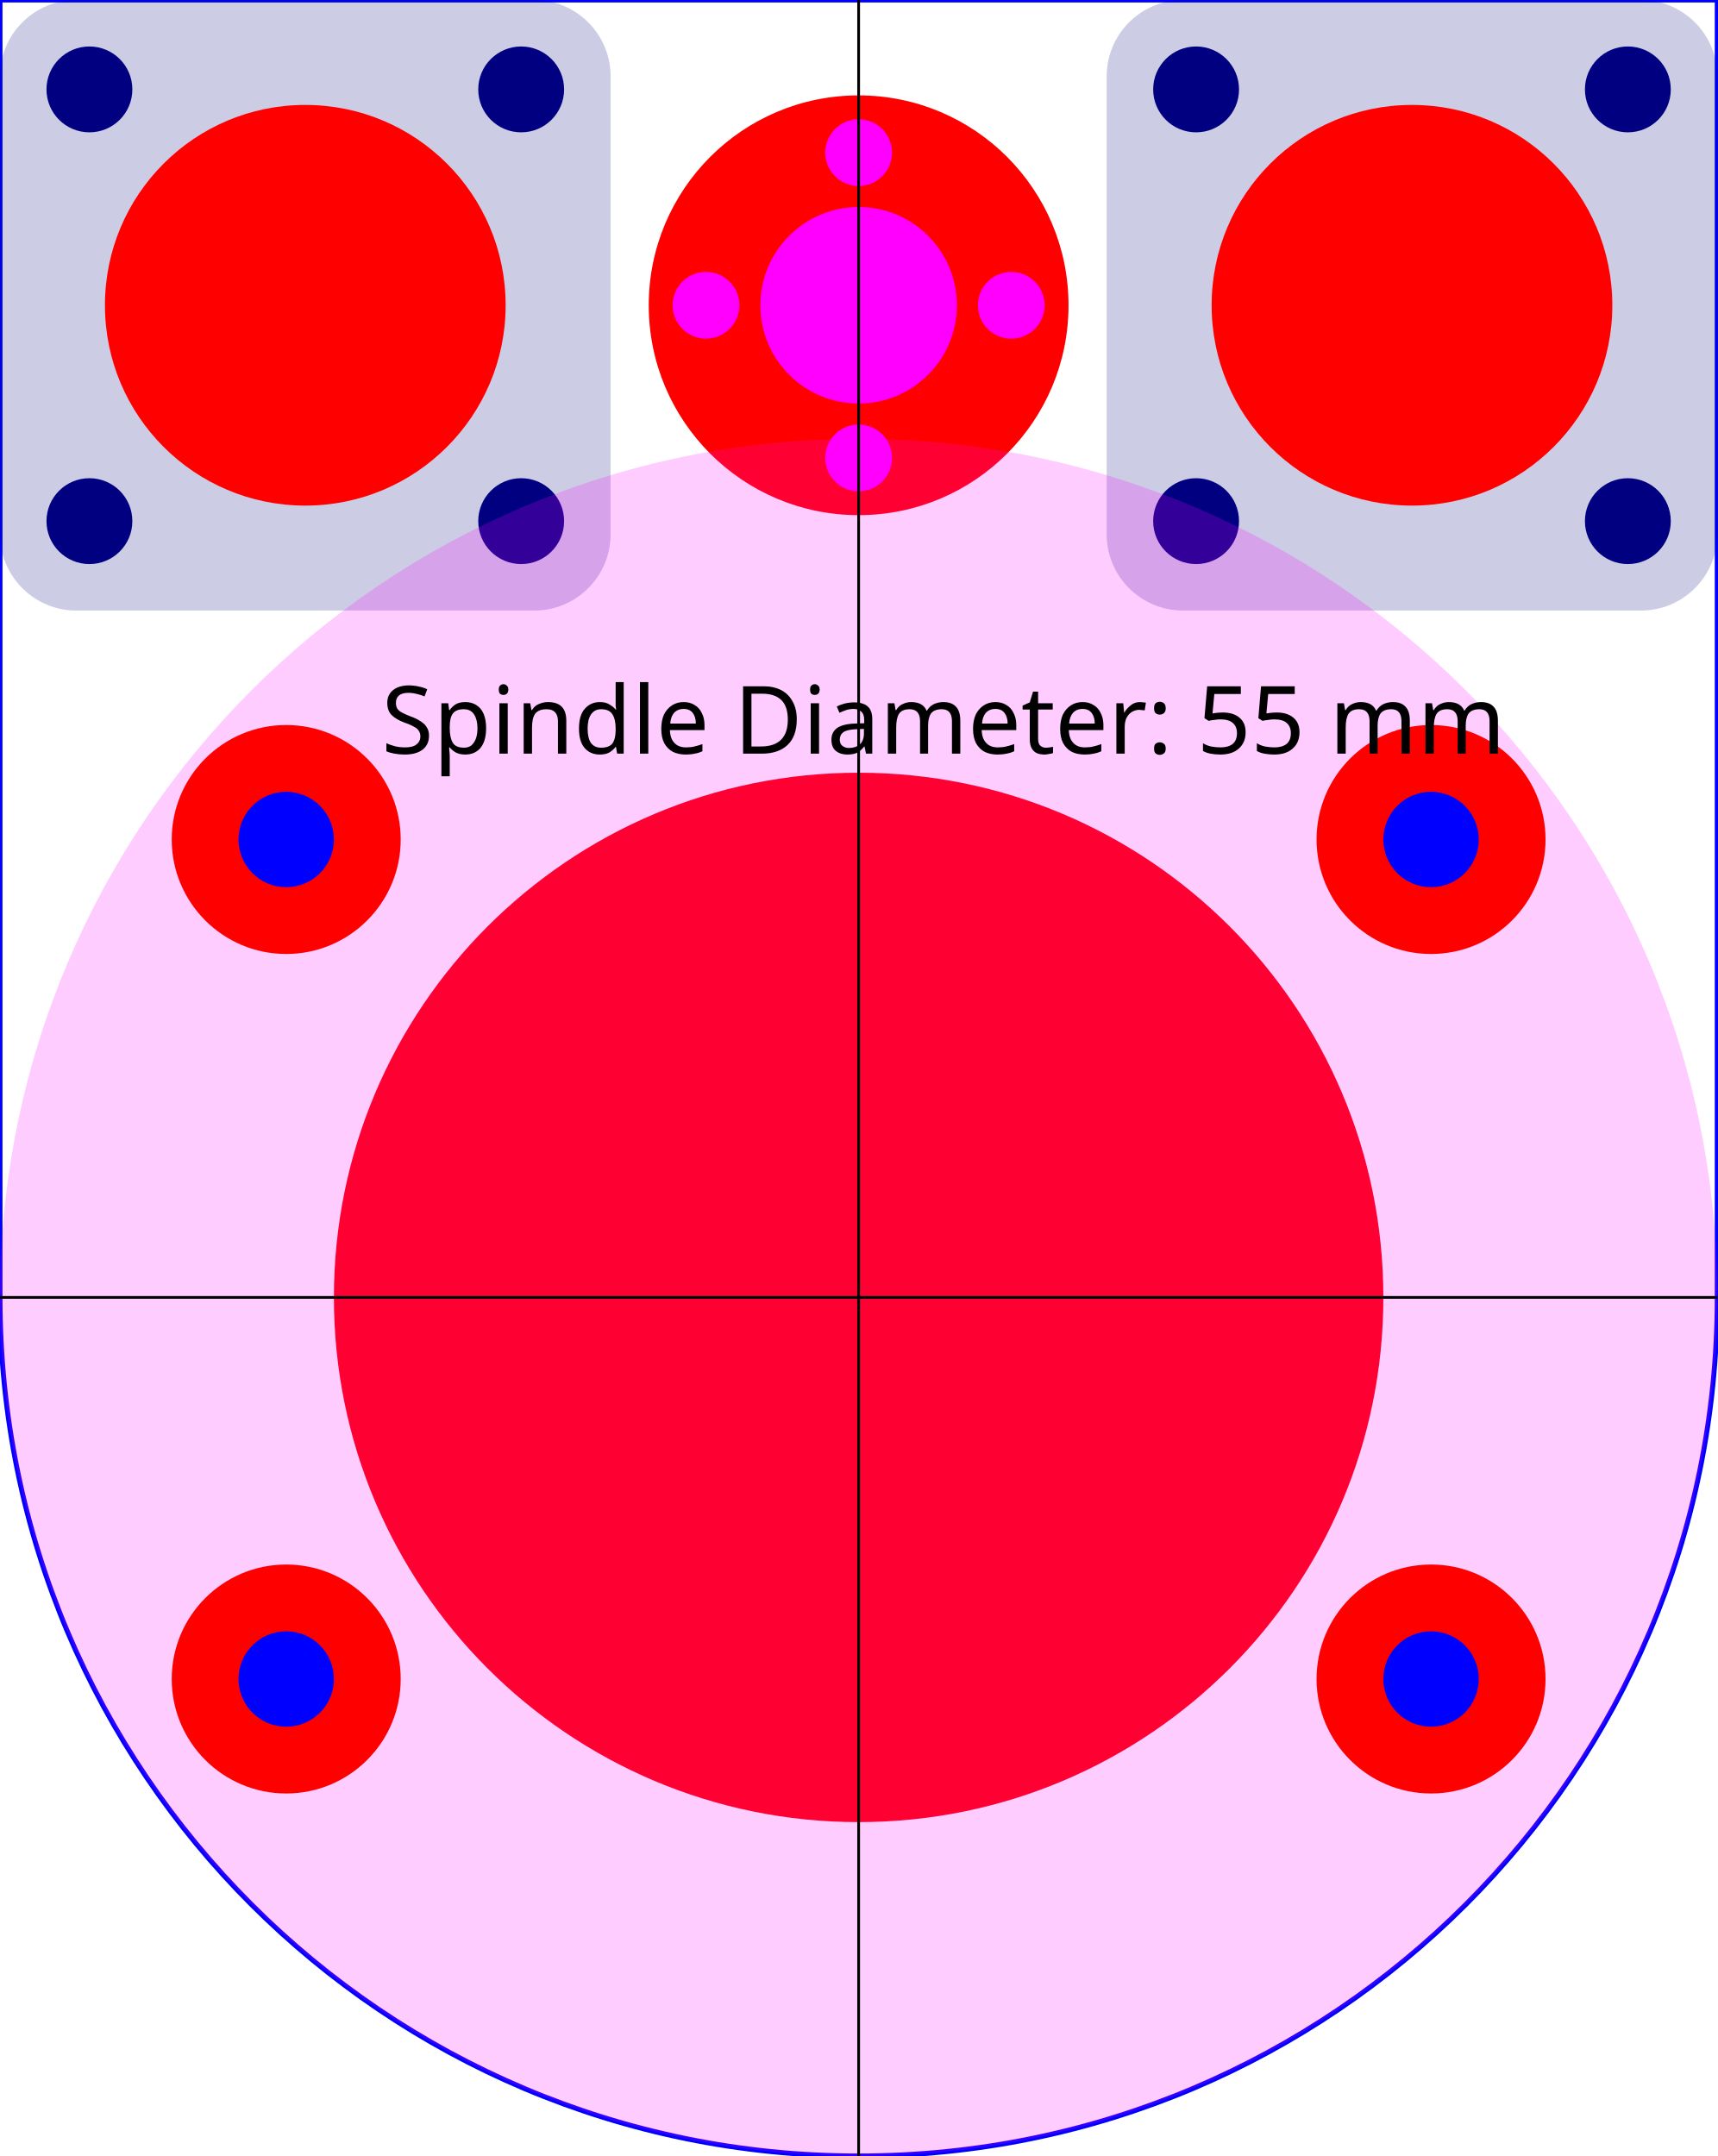
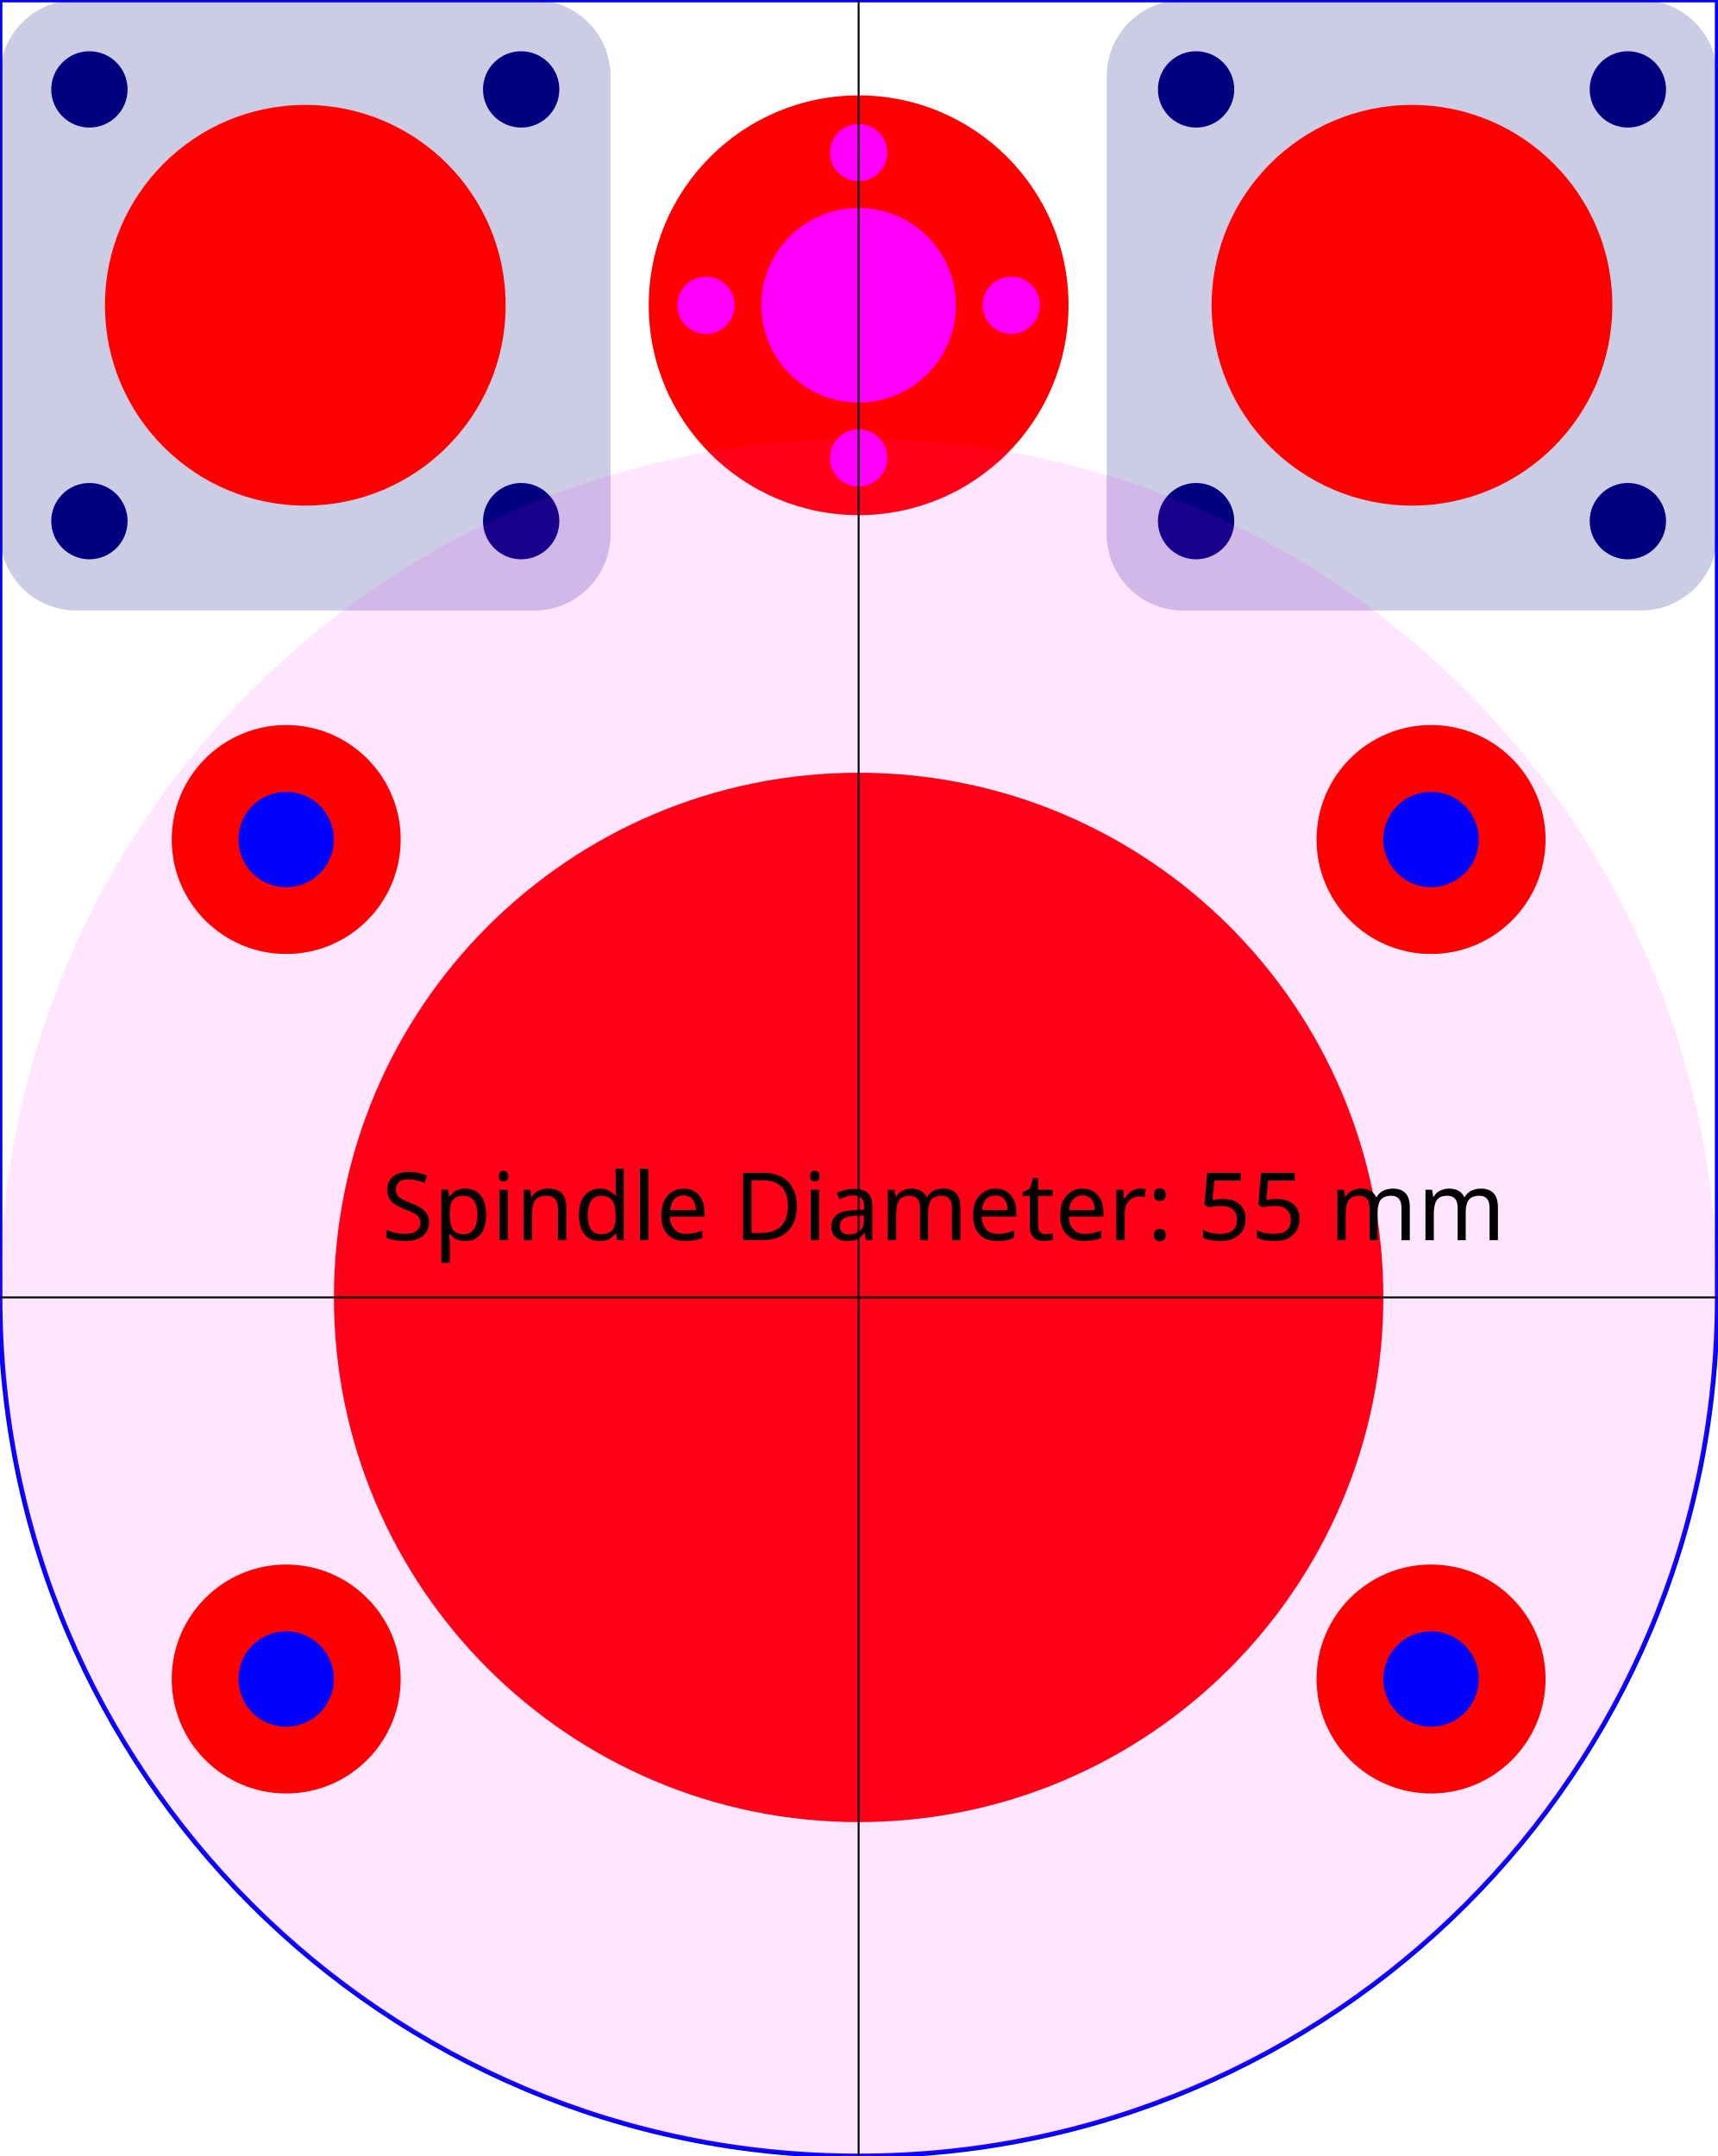
- <svg xmlns="http://www.w3.org/2000/svg" width="90mm" height="113mm" viewBox="0 0 90 113" version="1.1" id="spindle-D55">
+ <svg xmlns="http://www.w3.org/2000/svg" version="1.1" width="90mm" height="113mm" viewBox="0 0 90 113" id="spindle-D55">
  <defs id="defs">
-     <circle id="screw_central_hole_ref" style="fill:#ff0000;fill-opacity:1;fill-rule:evenodd;stroke-width:0.353;stroke-linecap:butt;stroke-linejoin:miter;stroke-miterlimit:4;stroke-dasharray:none;stroke-dashoffset:0;stroke-opacity:1;stop-color:#000000" cx="0" cy="0" r="11" />
-     <circle id="backlash_item_hole_10mm" style="fill:#ff00ff;fill-opacity:1;fill-rule:evenodd;stroke-width:0.353;stroke-linecap:butt;stroke-linejoin:miter;stroke-miterlimit:4;stroke-dasharray:none;stroke-dashoffset:0;stroke-opacity:1;stop-color:#000000" cx="0" cy="0" r="5.15" />
-     <circle id="backlash_item_screw_3.5mm" style="fill:#ff00ff;fill-opacity:1;fill-rule:evenodd;stroke-width:0.16;stroke-linecap:butt;stroke-linejoin:miter;stroke-miterlimit:4;stroke-dasharray:none;stroke-dashoffset:0;stroke-opacity:1;stop-color:#000000;stop-opacity:1" cx="0" cy="0" r="1.75" />
-     <rect id="bearing_base_ref" style="fill:#000080;fill-opacity:0.2;stroke:#f70000;stroke-width:0" width="32" height="32" x="0" y="0" rx="4" ry="4" />
-     <circle id="bearing_cylinder" style="fill:#ff0000;fill-opacity:1;fill-rule:evenodd;stroke-width:0.388;stroke-linecap:butt;stroke-linejoin:miter;stroke-miterlimit:4;stroke-dasharray:none;stroke-dashoffset:0;stroke-opacity:1;stop-color:#000000;stop-opacity:1" cx="0" cy="0" r="10.5" />
-     <circle id="bearing_screw_4.5mm" style="fill:#000080;fill-opacity:1;fill-rule:evenodd;stroke-width:0.16;stroke-linecap:butt;stroke-linejoin:miter;stroke-miterlimit:4;stroke-dasharray:none;stroke-dashoffset:0;stroke-opacity:1;stop-color:#000000;stop-opacity:1" cx="0" cy="0" r="2.25" />
-     <circle id="spacer" style="fill:#ff0000;fill-opacity:1;fill-rule:evenodd;stroke-width:0.212;stroke-linecap:butt;stroke-linejoin:miter;stroke-miterlimit:4;stroke-dasharray:none;stroke-dashoffset:0;stroke-opacity:1;stop-color:#000000" cx="0" cy="0" r="6" />
-     <circle id="spacer_screw_5.0mm" style="fill:#0000ff;fill-opacity:1;fill-rule:evenodd;stroke-width:0.314;stroke-linecap:butt;stroke-linejoin:miter;stroke-miterlimit:4;stroke-dasharray:none;stroke-dashoffset:0;stroke-opacity:1;stop-color:#000000" cx="0" cy="0" r="2.5" />
+     <circle id="screw_central_hole_ref" style="fill:#ff0000;fill-opacity:1" cx="0" cy="0" r="11" />
+     <circle id="backlash_item_hole_10.2mm" style="fill:#ff00ff;fill-opacity:1" cx="0" cy="0" r="5.1" />
+     <circle id="backlash_item_screw_3.0mm" style="fill:#ff00ff;fill-opacity:1" cx="0" cy="0" r="1.5" />
+     <rect id="bearing_base_ref" style="fill:#000080;fill-opacity:0.2" width="32" height="32" x="0" y="0" rx="4" ry="4" />
+     <circle id="bearing_cylinder" style="fill:#ff0000;fill-opacity:1" cx="0" cy="0" r="10.5" />
+     <circle id="bearing_screw_4.0mm" style="fill:#000080;fill-opacity:1" cx="0" cy="0" r="2.0" />
+     <circle id="spacer" style="fill:#ff0000;fill-opacity:1" cx="0" cy="0" r="6" />
+     <circle id="spacer_screw_5.0mm" style="fill:#0000ff;fill-opacity:1" cx="0" cy="0" r="2.5" />
  </defs>
  <g id="layer1">
-     <path id="contour" d="M 0,0 l 90,0 l 0,68 a 45,45 0 0,1 -90,0 z" style="fill:none;stroke:#0000ff;stroke-width:0.261px;stroke-linecap:butt;stroke-linejoin:miter;stroke-opacity:1" />
-     <circle id="screw_central_hole" cx="45.000" cy="16.000" r="11.000" style="fill:#ff0000;fill-opacity:1;fill-rule:evenodd;stroke-width:0.353;stroke-linecap:butt;stroke-linejoin:miter;stroke-miterlimit:4;stroke-dasharray:none;stroke-dashoffset:0;stroke-opacity:1;stop-color:#000000" />
+     <path id="contour" d="M 0,0 l 90,0 l 0,68 a 45,45 0 0,1 -90,0 z" style="fill:none;stroke:#0000ff;stroke-width:0.25" />
+     <circle id="screw_central_hole" cx="45.000" cy="16.000" r="11.000" style="fill:#ff0000;fill-opacity:1" />
    <g id="backlash">
-       <circle id="backlash_item_hole" cx="45.000" cy="16.000" r="5.150" style="fill:#ff00ff;fill-opacity:1;fill-rule:evenodd;stroke-width:0.353;stroke-linecap:butt;stroke-linejoin:miter;stroke-miterlimit:4;stroke-dasharray:none;stroke-dashoffset:0;stroke-opacity:1;stop-color:#000000" />
-       <circle id="backlash_item_screw_3.5mm_E" cx="53.000" cy="16.000" r="1.750" style="fill:#ff00ff;fill-opacity:1;fill-rule:evenodd;stroke-width:0.16;stroke-linecap:butt;stroke-linejoin:miter;stroke-miterlimit:4;stroke-dasharray:none;stroke-dashoffset:0;stroke-opacity:1;stop-color:#000000;stop-opacity:1" />
-       <circle id="backlash_item_screw_3.5mm_S" cx="45.000" cy="24.000" r="1.750" style="fill:#ff00ff;fill-opacity:1;fill-rule:evenodd;stroke-width:0.16;stroke-linecap:butt;stroke-linejoin:miter;stroke-miterlimit:4;stroke-dasharray:none;stroke-dashoffset:0;stroke-opacity:1;stop-color:#000000;stop-opacity:1" />
-       <circle id="backlash_item_screw_3.5mm_W" cx="37.000" cy="16.000" r="1.750" style="fill:#ff00ff;fill-opacity:1;fill-rule:evenodd;stroke-width:0.16;stroke-linecap:butt;stroke-linejoin:miter;stroke-miterlimit:4;stroke-dasharray:none;stroke-dashoffset:0;stroke-opacity:1;stop-color:#000000;stop-opacity:1" />
-       <circle id="backlash_item_screw_3.5mm_N" cx="45.000" cy="8.000" r="1.750" style="fill:#ff00ff;fill-opacity:1;fill-rule:evenodd;stroke-width:0.16;stroke-linecap:butt;stroke-linejoin:miter;stroke-miterlimit:4;stroke-dasharray:none;stroke-dashoffset:0;stroke-opacity:1;stop-color:#000000;stop-opacity:1" />
+       <circle id="backlash_item_hole" cx="45.000" cy="16.000" r="5.100" style="fill:#ff00ff;fill-opacity:1" />
+       <circle id="backlash_item_screw_3.0mm_E" cx="53.000" cy="16.000" r="1.500" style="fill:#ff00ff;fill-opacity:1" />
+       <circle id="backlash_item_screw_3.0mm_S" cx="45.000" cy="24.000" r="1.500" style="fill:#ff00ff;fill-opacity:1" />
+       <circle id="backlash_item_screw_3.0mm_W" cx="37.000" cy="16.000" r="1.500" style="fill:#ff00ff;fill-opacity:1" />
+       <circle id="backlash_item_screw_3.0mm_N" cx="45.000" cy="8.000" r="1.500" style="fill:#ff00ff;fill-opacity:1" />
    </g>
    <g id="bearing_1">
-       <rect id="bearing_1_base" width="32.000" height="32.000" x="0.000" y="0.000" rx="4.000" ry="4.000" style="fill:#000080;fill-opacity:0.2;stroke:#f70000;stroke-width:0" />
+       <rect id="bearing_1_base" width="32.000" height="32.000" x="0.000" y="0.000" rx="4.000" ry="4.000" style="fill:#000080;fill-opacity:0.2" />
      <g id="bearing_1_items">
-         <circle id="bearing_1_cylinder" cx="16.000" cy="16.000" r="10.500" style="fill:#ff0000;fill-opacity:1;fill-rule:evenodd;stroke-width:0.388;stroke-linecap:butt;stroke-linejoin:miter;stroke-miterlimit:4;stroke-dasharray:none;stroke-dashoffset:0;stroke-opacity:1;stop-color:#000000;stop-opacity:1" />
-         <circle id="bearing_1_screw_4.5mm_SE" cx="27.314" cy="27.314" r="2.250" style="fill:#000080;fill-opacity:1;fill-rule:evenodd;stroke-width:0.16;stroke-linecap:butt;stroke-linejoin:miter;stroke-miterlimit:4;stroke-dasharray:none;stroke-dashoffset:0;stroke-opacity:1;stop-color:#000000;stop-opacity:1" />
-         <circle id="bearing_1_screw_4.5mm_SW" cx="4.686" cy="27.314" r="2.250" style="fill:#000080;fill-opacity:1;fill-rule:evenodd;stroke-width:0.16;stroke-linecap:butt;stroke-linejoin:miter;stroke-miterlimit:4;stroke-dasharray:none;stroke-dashoffset:0;stroke-opacity:1;stop-color:#000000;stop-opacity:1" />
-         <circle id="bearing_1_screw_4.5mm_NW" cx="4.686" cy="4.686" r="2.250" style="fill:#000080;fill-opacity:1;fill-rule:evenodd;stroke-width:0.16;stroke-linecap:butt;stroke-linejoin:miter;stroke-miterlimit:4;stroke-dasharray:none;stroke-dashoffset:0;stroke-opacity:1;stop-color:#000000;stop-opacity:1" />
-         <circle id="bearing_1_screw_4.5mm_NE" cx="27.314" cy="4.686" r="2.250" style="fill:#000080;fill-opacity:1;fill-rule:evenodd;stroke-width:0.16;stroke-linecap:butt;stroke-linejoin:miter;stroke-miterlimit:4;stroke-dasharray:none;stroke-dashoffset:0;stroke-opacity:1;stop-color:#000000;stop-opacity:1" />
+         <circle id="bearing_1_cylinder" cx="16.000" cy="16.000" r="10.500" style="fill:#ff0000;fill-opacity:1" />
+         <circle id="bearing_1_screw_4.5mm_SE" cx="27.314" cy="27.314" r="2.000" style="fill:#000080;fill-opacity:1" />
+         <circle id="bearing_1_screw_4.5mm_SW" cx="4.686" cy="27.314" r="2.000" style="fill:#000080;fill-opacity:1" />
+         <circle id="bearing_1_screw_4.5mm_NW" cx="4.686" cy="4.686" r="2.000" style="fill:#000080;fill-opacity:1" />
+         <circle id="bearing_1_screw_4.5mm_NE" cx="27.314" cy="4.686" r="2.000" style="fill:#000080;fill-opacity:1" />
      </g>
    </g>
    <g id="bearing_2">
-       <rect id="bearing_2_base" width="32.000" height="32.000" x="58.000" y="0.000" rx="4.000" ry="4.000" style="fill:#000080;fill-opacity:0.2;stroke:#f70000;stroke-width:0" />
+       <rect id="bearing_2_base" width="32.000" height="32.000" x="58.000" y="0.000" rx="4.000" ry="4.000" style="fill:#000080;fill-opacity:0.2" />
      <g id="bearing_2_items">
-         <circle id="bearing_2_cylinder" cx="74.000" cy="16.000" r="10.500" style="fill:#ff0000;fill-opacity:1;fill-rule:evenodd;stroke-width:0.388;stroke-linecap:butt;stroke-linejoin:miter;stroke-miterlimit:4;stroke-dasharray:none;stroke-dashoffset:0;stroke-opacity:1;stop-color:#000000;stop-opacity:1" />
-         <circle id="bearing_2_screw_4.5mm_SE" cx="85.314" cy="27.314" r="2.250" style="fill:#000080;fill-opacity:1;fill-rule:evenodd;stroke-width:0.16;stroke-linecap:butt;stroke-linejoin:miter;stroke-miterlimit:4;stroke-dasharray:none;stroke-dashoffset:0;stroke-opacity:1;stop-color:#000000;stop-opacity:1" />
-         <circle id="bearing_2_screw_4.5mm_SW" cx="62.686" cy="27.314" r="2.250" style="fill:#000080;fill-opacity:1;fill-rule:evenodd;stroke-width:0.16;stroke-linecap:butt;stroke-linejoin:miter;stroke-miterlimit:4;stroke-dasharray:none;stroke-dashoffset:0;stroke-opacity:1;stop-color:#000000;stop-opacity:1" />
-         <circle id="bearing_2_screw_4.5mm_NW" cx="62.686" cy="4.686" r="2.250" style="fill:#000080;fill-opacity:1;fill-rule:evenodd;stroke-width:0.16;stroke-linecap:butt;stroke-linejoin:miter;stroke-miterlimit:4;stroke-dasharray:none;stroke-dashoffset:0;stroke-opacity:1;stop-color:#000000;stop-opacity:1" />
-         <circle id="bearing_2_screw_4.5mm_NE" cx="85.314" cy="4.686" r="2.250" style="fill:#000080;fill-opacity:1;fill-rule:evenodd;stroke-width:0.16;stroke-linecap:butt;stroke-linejoin:miter;stroke-miterlimit:4;stroke-dasharray:none;stroke-dashoffset:0;stroke-opacity:1;stop-color:#000000;stop-opacity:1" />
+         <circle id="bearing_2_cylinder" cx="74.000" cy="16.000" r="10.500" style="fill:#ff0000;fill-opacity:1" />
+         <circle id="bearing_2_screw_4.5mm_SE" cx="85.314" cy="27.314" r="2.000" style="fill:#000080;fill-opacity:1" />
+         <circle id="bearing_2_screw_4.5mm_SW" cx="62.686" cy="27.314" r="2.000" style="fill:#000080;fill-opacity:1" />
+         <circle id="bearing_2_screw_4.5mm_NW" cx="62.686" cy="4.686" r="2.000" style="fill:#000080;fill-opacity:1" />
+         <circle id="bearing_2_screw_4.5mm_NE" cx="85.314" cy="4.686" r="2.000" style="fill:#000080;fill-opacity:1" />
      </g>
    </g>
-     <circle id="spindle-hole" cx="45.000" cy="68.000" r="27.500" style="font-variation-settings:normal;vector-effect:none;fill:#ff0000;fill-opacity:1;fill-rule:evenodd;stroke-width:0.97;stroke-linecap:butt;stroke-linejoin:miter;stroke-miterlimit:4;stroke-dasharray:none;stroke-dashoffset:0;stroke-opacity:1;stop-color:#000000" />
-     <circle id="large_circle_indicator" cx="45.000" cy="68.000" r="45.000" style="font-variation-settings:normal;vector-effect:none;fill:#ff00ff;fill-opacity:0.2;fill-rule:evenodd;stroke-width:0.97;stroke-linecap:butt;stroke-linejoin:miter;stroke-miterlimit:4;stroke-dasharray:none;stroke-dashoffset:0;stroke-opacity:1;stop-color:#000000" />
-     <circle id="spacer_NW" cx="15.000" cy="44.000" r="6.000" style="fill:#ff0000;fill-opacity:1;fill-rule:evenodd;stroke-width:0.212;stroke-linecap:butt;stroke-linejoin:miter;stroke-miterlimit:4;stroke-dasharray:none;stroke-dashoffset:0;stroke-opacity:1;stop-color:#000000" />
-     <circle id="spacer_NE" cx="75.000" cy="44.000" r="6.000" style="fill:#ff0000;fill-opacity:1;fill-rule:evenodd;stroke-width:0.212;stroke-linecap:butt;stroke-linejoin:miter;stroke-miterlimit:4;stroke-dasharray:none;stroke-dashoffset:0;stroke-opacity:1;stop-color:#000000" />
-     <circle id="spacer_SW" cx="15.000" cy="88.000" r="6.000" style="fill:#ff0000;fill-opacity:1;fill-rule:evenodd;stroke-width:0.212;stroke-linecap:butt;stroke-linejoin:miter;stroke-miterlimit:4;stroke-dasharray:none;stroke-dashoffset:0;stroke-opacity:1;stop-color:#000000" />
-     <circle id="spacer_SE" cx="75.000" cy="88.000" r="6.000" style="fill:#ff0000;fill-opacity:1;fill-rule:evenodd;stroke-width:0.212;stroke-linecap:butt;stroke-linejoin:miter;stroke-miterlimit:4;stroke-dasharray:none;stroke-dashoffset:0;stroke-opacity:1;stop-color:#000000" />
-     <circle id="spacer_screw_5.0mm_NW" cx="15.000" cy="44.000" r="2.500" style="fill:#0000ff;fill-opacity:1;fill-rule:evenodd;stroke-width:0.314;stroke-linecap:butt;stroke-linejoin:miter;stroke-miterlimit:4;stroke-dasharray:none;stroke-dashoffset:0;stroke-opacity:1;stop-color:#000000" />
-     <circle id="spacer_screw_5.0mm_NE" cx="75.000" cy="44.000" r="2.500" style="fill:#0000ff;fill-opacity:1;fill-rule:evenodd;stroke-width:0.314;stroke-linecap:butt;stroke-linejoin:miter;stroke-miterlimit:4;stroke-dasharray:none;stroke-dashoffset:0;stroke-opacity:1;stop-color:#000000" />
-     <circle id="spacer_screw_5.0mm_SW" cx="15.000" cy="88.000" r="2.500" style="fill:#0000ff;fill-opacity:1;fill-rule:evenodd;stroke-width:0.314;stroke-linecap:butt;stroke-linejoin:miter;stroke-miterlimit:4;stroke-dasharray:none;stroke-dashoffset:0;stroke-opacity:1;stop-color:#000000" />
-     <circle id="spacer_screw_5.0mm_SE" cx="75.000" cy="88.000" r="2.500" style="fill:#0000ff;fill-opacity:1;fill-rule:evenodd;stroke-width:0.314;stroke-linecap:butt;stroke-linejoin:miter;stroke-miterlimit:4;stroke-dasharray:none;stroke-dashoffset:0;stroke-opacity:1;stop-color:#000000" />
-     <text id="legend" x="20.000" y="39.500" style="font-style:normal;font-weight:normal;font-size:4.939px;line-height:1.25;font-family:sans-serif;fill:#000000;fill-opacity:1;stroke:none;stroke-width:0.265">Spindle Diameter: 55 mm</text>
-     <path id="horizontal_line" d="M 0,68 L 90,68" style="fill:none;stroke:#000000;stroke-width:0.144px;stroke-linecap:butt;stroke-linejoin:miter;stroke-opacity:1" />
-     <path id="vertical_line" d="M 45,0 L 45,113" style="fill:none;stroke:#000000;stroke-width:0.144px;stroke-linecap:butt;stroke-linejoin:miter;stroke-opacity:1" />
+     <circle id="spindle-hole" cx="45.000" cy="68.000" r="27.500" style="fill:#ff0000;fill-opacity:1" />
+     <circle id="large_circle_indicator" cx="45.000" cy="68.000" r="45.000" style="fill:#ff00ff;fill-opacity:0.1" />
+     <circle id="spacer_NW" cx="15.000" cy="44.000" r="6.000" style="fill:#ff0000;fill-opacity:1" />
+     <circle id="spacer_NE" cx="75.000" cy="44.000" r="6.000" style="fill:#ff0000;fill-opacity:1" />
+     <circle id="spacer_SW" cx="15.000" cy="88.000" r="6.000" style="fill:#ff0000;fill-opacity:1" />
+     <circle id="spacer_SE" cx="75.000" cy="88.000" r="6.000" style="fill:#ff0000;fill-opacity:1" />
+     <circle id="spacer_screw_5.0mm_NW" cx="15.000" cy="44.000" r="2.500" style="fill:#0000ff;fill-opacity:1" />
+     <circle id="spacer_screw_5.0mm_NE" cx="75.000" cy="44.000" r="2.500" style="fill:#0000ff;fill-opacity:1" />
+     <circle id="spacer_screw_5.0mm_SW" cx="15.000" cy="88.000" r="2.500" style="fill:#0000ff;fill-opacity:1" />
+     <circle id="spacer_screw_5.0mm_SE" cx="75.000" cy="88.000" r="2.500" style="fill:#0000ff;fill-opacity:1" />
+     <text id="legend" x="20.000" y="65.000" style="font-style:normal;font-weight:normal;font-size:4.939px;line-height:1.25;font-family:sans-serif;fill:#000000;fill-opacity:1;stroke:none;stroke-width:0.265">Spindle Diameter: 55 mm</text>
+     <path id="horizontal_line" d="M 0,68 L 90,68" style="fill:none;stroke:#000000;stroke-width:0.1" />
+     <path id="vertical_line" d="M 45,0 L 45,113" style="fill:none;stroke:#000000;stroke-width:0.1" />
  </g>
</svg>
